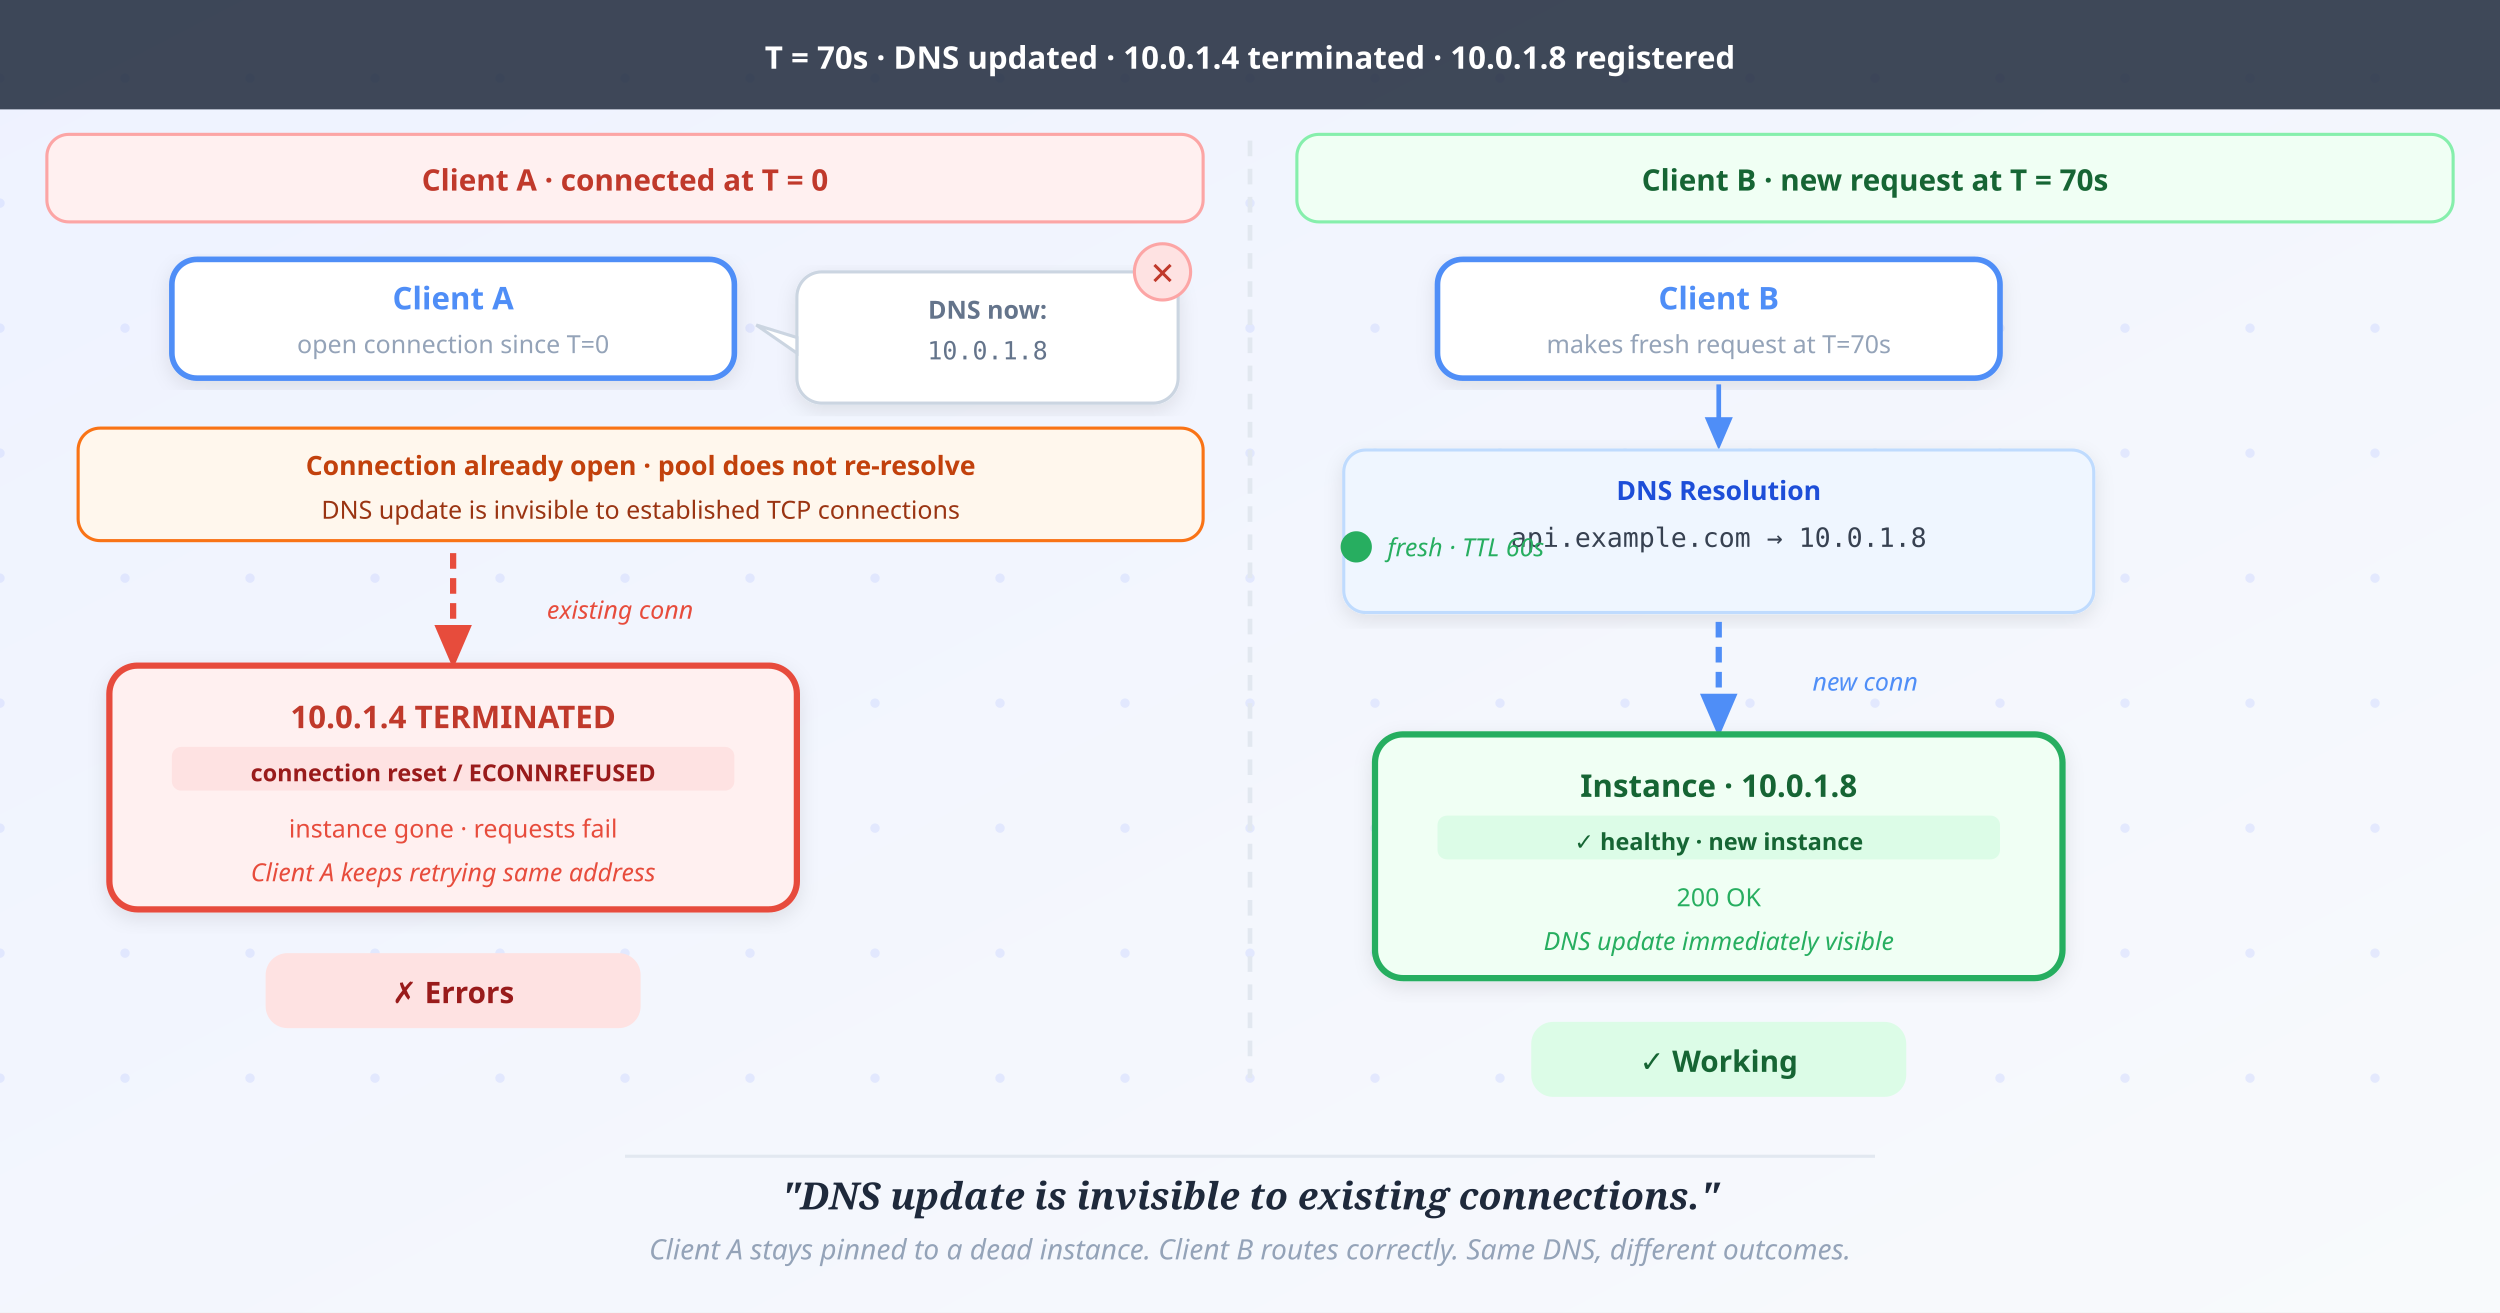
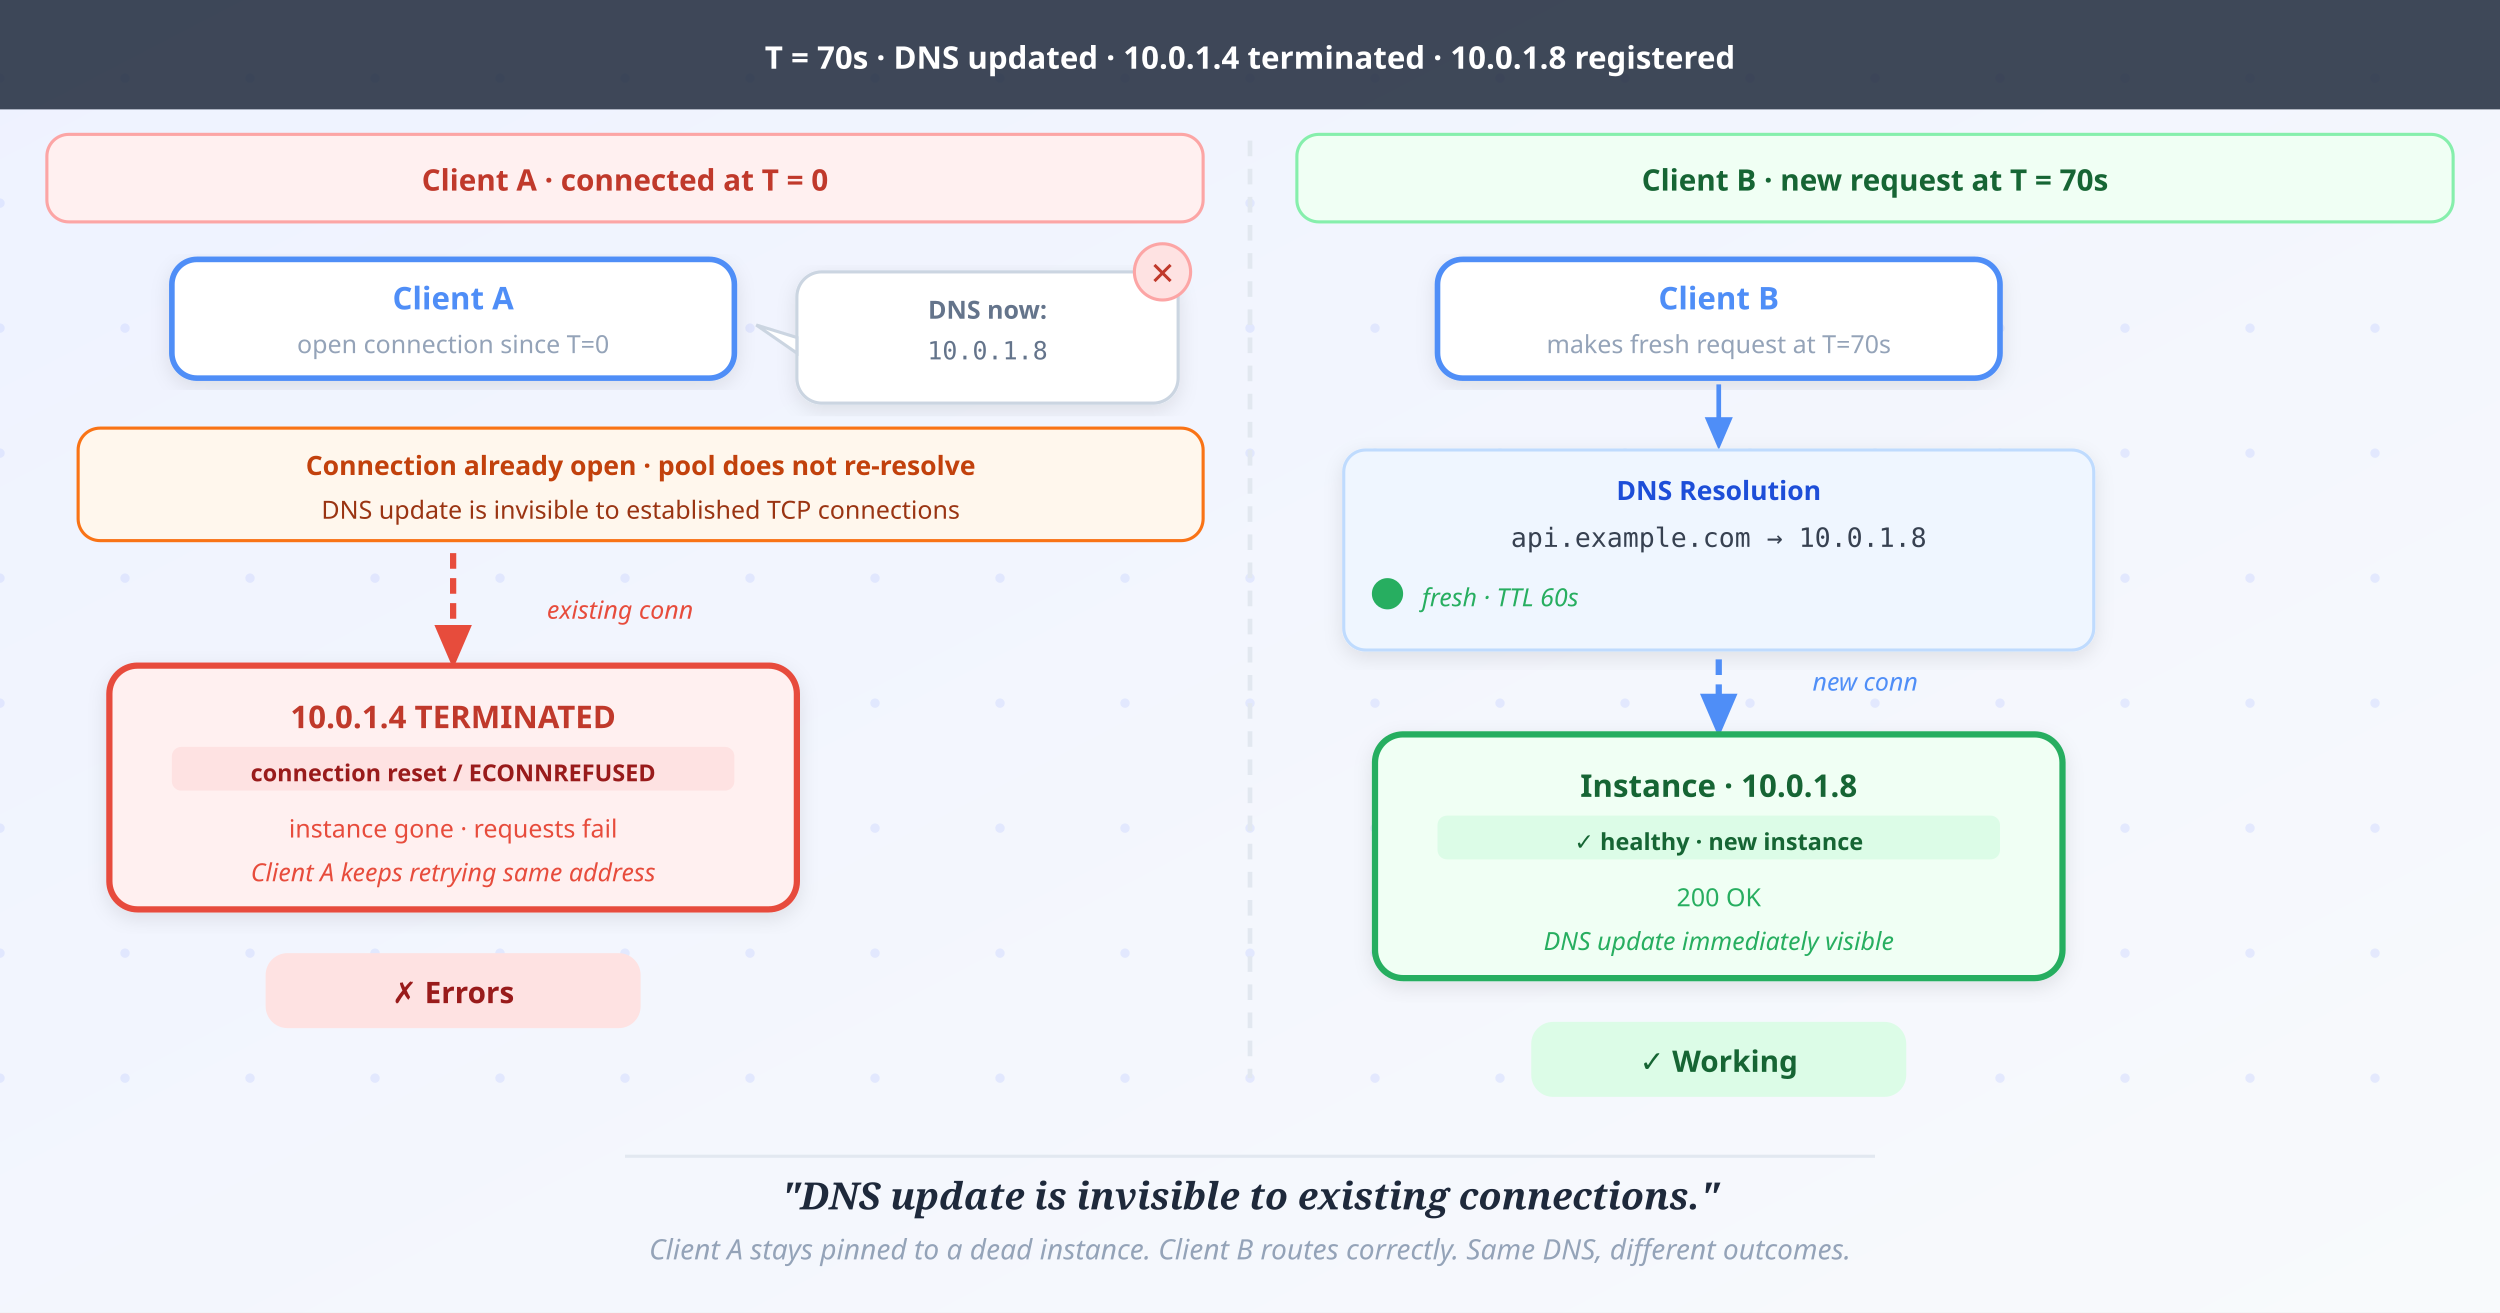
<svg xmlns="http://www.w3.org/2000/svg" width="800" height="420" viewBox="0 -25 800 420" font-family="'Segoe UI',system-ui,sans-serif">
  <defs>
    <style>
      @keyframes dash  { to { stroke-dashoffset: -20; } }
      @keyframes pulse { 0%,100%{opacity:1;} 50%{opacity:0.3;} }
      .flow  { animation: dash  1.6s linear      infinite; }
      .blink { animation: pulse 1.2s ease-in-out infinite; }
    </style>
    <linearGradient id="bg" x1="0" y1="0" x2="1" y2="1" gradientUnits="objectBoundingBox">
      <stop offset="0%" stop-color="#eef2ff" />
      <stop offset="100%" stop-color="#f8fafc" />
    </linearGradient>
    <filter id="shadow">
      <feDropShadow dx="0" dy="2" stdDeviation="3" flood-color="#00000018" />
    </filter>
    <filter id="glow-r">
      <feGaussianBlur stdDeviation="3" result="blur" />
      <feMerge>
        <feMergeNode in="blur" />
        <feMergeNode in="SourceGraphic" />
      </feMerge>
    </filter>
    <marker id="mb" markerWidth="7" markerHeight="7" refX="5" refY="3" orient="auto">
      <path d="M0,0 L0,6 L7,3 z" fill="#4f8ef7" />
    </marker>
    <marker id="mr" markerWidth="7" markerHeight="7" refX="5" refY="3" orient="auto">
      <path d="M0,0 L0,6 L7,3 z" fill="#e74c3c" />
    </marker>
  </defs>
  <rect x="0" y="-25" width="800" height="420" fill="url(#bg)" />
  <g fill="#c7d2fe" opacity="0.4">
    <g id="dc">
      <circle cx="0" cy="0" r="1.5" />
      <circle cx="0" cy="40" r="1.5" />
      <circle cx="0" cy="80" r="1.5" />
      <circle cx="0" cy="120" r="1.5" />
      <circle cx="0" cy="160" r="1.5" />
      <circle cx="0" cy="200" r="1.5" />
      <circle cx="0" cy="240" r="1.5" />
      <circle cx="0" cy="280" r="1.5" />
      <circle cx="0" cy="320" r="1.5" />
    </g>
    <use href="#dc" x="40" />
    <use href="#dc" x="80" />
    <use href="#dc" x="120" />
    <use href="#dc" x="160" />
    <use href="#dc" x="200" />
    <use href="#dc" x="240" />
    <use href="#dc" x="280" />
    <use href="#dc" x="320" />
    <use href="#dc" x="360" />
    <use href="#dc" x="400" />
    <use href="#dc" x="440" />
    <use href="#dc" x="480" />
    <use href="#dc" x="520" />
    <use href="#dc" x="560" />
    <use href="#dc" x="600" />
    <use href="#dc" x="640" />
    <use href="#dc" x="680" />
    <use href="#dc" x="720" />
    <use href="#dc" x="760" />
  </g>
  <rect x="0" y="-25" width="800" height="35" fill="#1e293b" opacity="0.85" />
  <text x="400" y="-3" text-anchor="middle" fill="white" font-size="10" font-weight="700">T = 70s  ·  DNS updated  ·  10.0.1.4 terminated  ·  10.0.1.8 registered</text>
  <line x1="400" y1="20" x2="400" y2="320" stroke="#e2e8f0" stroke-width="1.5" stroke-dasharray="5 4" />
  <rect x="15" y="18" width="370" height="28" rx="7" fill="#fff0f0" stroke="#fca5a5" stroke-width="1" />
  <text x="200" y="36" text-anchor="middle" fill="#c0392b" font-size="9.5" font-weight="700">Client A  ·  connected at T = 0</text>
  <rect x="55" y="58" width="180" height="38" rx="8" fill="white" stroke="#4f8ef7" stroke-width="1.8" filter="url(#shadow)" />
  <text x="145" y="74" text-anchor="middle" fill="#4f8ef7" font-size="10" font-weight="700">Client A</text>
  <text x="145" y="88" text-anchor="middle" fill="#94a3b8" font-size="8">open connection since T=0</text>
  <rect x="255" y="62" width="122" height="42" rx="8" fill="white" stroke="#cbd5e1" stroke-width="1" filter="url(#shadow)" />
  <polygon points="255,83 242,79 255,88" fill="white" />
  <polygon points="255,83 242,79 255,88" fill="none" stroke="#cbd5e1" stroke-width="1" />
  <text x="316" y="77" text-anchor="middle" fill="#64748b" font-size="8" font-weight="600">DNS now:</text>
  <text x="316" y="90" text-anchor="middle" fill="#64748b" font-size="8" font-family="monospace">10.0.1.8</text>
  <circle cx="372" cy="62" r="9" fill="#fee2e2" stroke="#fca5a5" stroke-width="1" />
  <text x="372" y="66" text-anchor="middle" fill="#c0392b" font-size="10" font-weight="700">✕</text>
  <rect x="25" y="112" width="360" height="36" rx="7" fill="#fff7ed" stroke="#f97316" stroke-width="1" />
  <text x="205" y="127" text-anchor="middle" fill="#c2410c" font-size="8.5" font-weight="600">Connection already open · pool does not re-resolve</text>
  <text x="205" y="141" text-anchor="middle" fill="#9a3412" font-size="8">DNS update is invisible to established TCP connections</text>
  <line x1="145" y1="152" x2="145" y2="185" stroke="#e74c3c" stroke-width="2" stroke-dasharray="5 3" class="flow" marker-end="url(#mr)" />
  <text x="175" y="173" fill="#e74c3c" font-size="8" font-style="italic">existing conn</text>
  <rect x="35" y="188" width="220" height="78" rx="9" fill="#fff0f0" stroke="#e74c3c" stroke-width="2" filter="url(#shadow)" />
  <text x="145" y="208" text-anchor="middle" fill="#c0392b" font-size="10" font-weight="700">10.0.1.4  TERMINATED</text>
  <rect x="55" y="214" width="180" height="14" rx="3" fill="#fee2e2" />
  <text x="145" y="225" text-anchor="middle" fill="#991b1b" font-size="7.5" font-weight="700">connection reset / ECONNREFUSED</text>
  <text x="145" y="243" text-anchor="middle" fill="#e74c3c" font-size="8">instance gone · requests fail</text>
  <text x="145" y="257" text-anchor="middle" fill="#e74c3c" font-size="8" font-style="italic">Client A keeps retrying same address</text>
  <rect x="85" y="280" width="120" height="24" rx="7" fill="#fee2e2" />
  <text x="145" y="296" text-anchor="middle" fill="#991b1b" font-size="9.5" font-weight="700">✗  Errors</text>
  <rect x="415" y="18" width="370" height="28" rx="7" fill="#f0fff4" stroke="#86efac" stroke-width="1" />
  <text x="600" y="36" text-anchor="middle" fill="#166534" font-size="9.5" font-weight="700">Client B  ·  new request at T = 70s</text>
  <rect x="460" y="58" width="180" height="38" rx="8" fill="white" stroke="#4f8ef7" stroke-width="1.8" filter="url(#shadow)" />
  <text x="550" y="74" text-anchor="middle" fill="#4f8ef7" font-size="10" font-weight="700">Client B</text>
  <text x="550" y="88" text-anchor="middle" fill="#94a3b8" font-size="8">makes fresh request at T=70s</text>
  <line x1="550" y1="98" x2="550" y2="116" stroke="#4f8ef7" stroke-width="1.5" marker-end="url(#mb)" />
-   <rect x="430" y="119" width="240" height="52" rx="7" fill="#eff6ff" stroke="#bfdbfe" stroke-width="1" filter="url(#shadow)" />
+   <rect x="430" y="119" width="240" height="64" rx="7" fill="#eff6ff" stroke="#bfdbfe" stroke-width="1" filter="url(#shadow)" />
  <text x="550" y="135" text-anchor="middle" fill="#1d4ed8" font-size="8.5" font-weight="700">DNS Resolution</text>
  <text x="550" y="150" text-anchor="middle" fill="#374151" font-size="8.5" font-family="monospace">api.example.com → 10.0.1.8</text>
-   <circle cx="434" cy="150" r="5" fill="#27ae60" />
-   <text x="444" y="153" fill="#27ae60" font-size="8" font-style="italic">fresh · TTL 60s</text>
-   <line x1="550" y1="174" x2="550" y2="207" stroke="#4f8ef7" stroke-width="2" stroke-dasharray="5 3" class="flow" marker-end="url(#mb)" />
+   <circle cx="444" cy="165" r="5" fill="#27ae60" />
+   <text x="455" y="169" fill="#27ae60" font-size="8" font-style="italic">fresh · TTL 60s</text>
+   <line x1="550" y1="186" x2="550" y2="207" stroke="#4f8ef7" stroke-width="2" stroke-dasharray="5 3" class="flow" marker-end="url(#mb)" />
  <text x="580" y="196" fill="#4f8ef7" font-size="8" font-style="italic">new conn</text>
  <rect x="440" y="210" width="220" height="78" rx="9" fill="#f0fff4" stroke="#27ae60" stroke-width="2" filter="url(#shadow)" />
  <text x="550" y="230" text-anchor="middle" fill="#166534" font-size="10" font-weight="700">Instance · 10.0.1.8</text>
  <rect x="460" y="236" width="180" height="14" rx="3" fill="#dcfce7" />
  <text x="550" y="247" text-anchor="middle" fill="#166534" font-size="7.5" font-weight="700">✓  healthy · new instance</text>
  <text x="550" y="265" text-anchor="middle" fill="#27ae60" font-size="8">200 OK</text>
  <text x="550" y="279" text-anchor="middle" fill="#27ae60" font-size="8" font-style="italic">DNS update immediately visible</text>
  <rect x="490" y="302" width="120" height="24" rx="7" fill="#dcfce7" />
  <text x="550" y="318" text-anchor="middle" fill="#166534" font-size="9.5" font-weight="700">✓  Working</text>
  <line x1="200" y1="345" x2="600" y2="345" stroke="#e2e8f0" stroke-width="1" />
  <text x="400" y="362" text-anchor="middle" fill="#1e293b" font-size="12" font-weight="700" font-family="Georgia,serif" font-style="italic">"DNS update is invisible to existing connections."</text>
  <text x="400" y="378" text-anchor="middle" fill="#94a3b8" font-size="9" font-style="italic">Client A stays pinned to a dead instance. Client B routes correctly. Same DNS, different outcomes.</text>
</svg>
